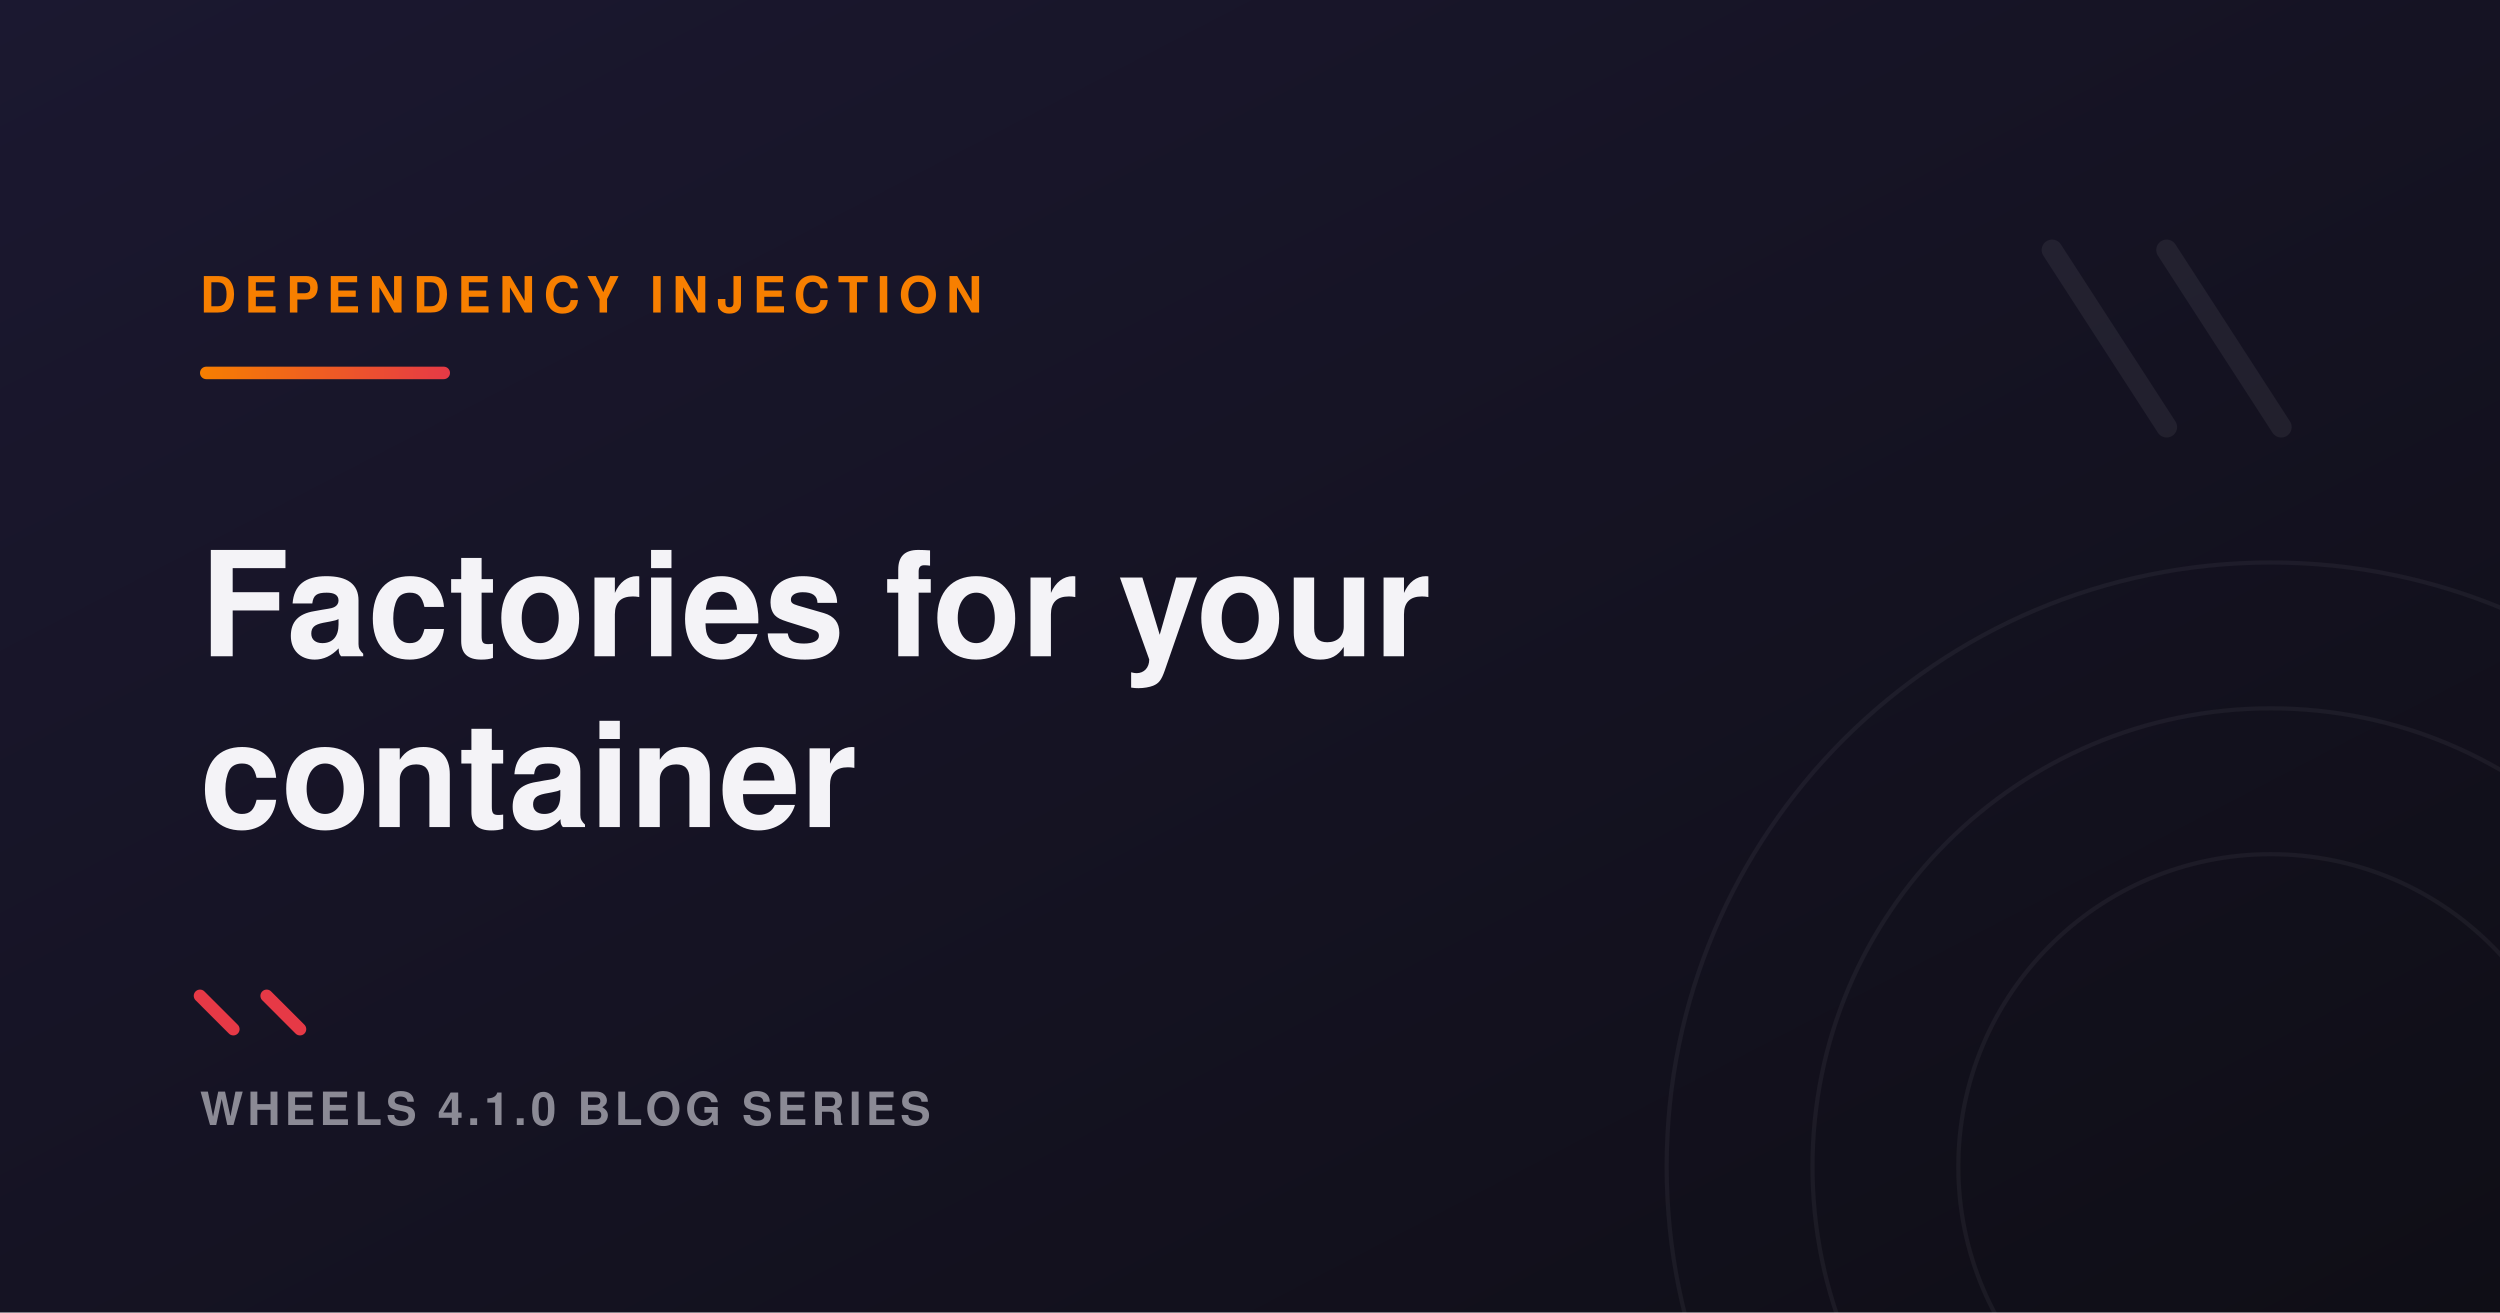
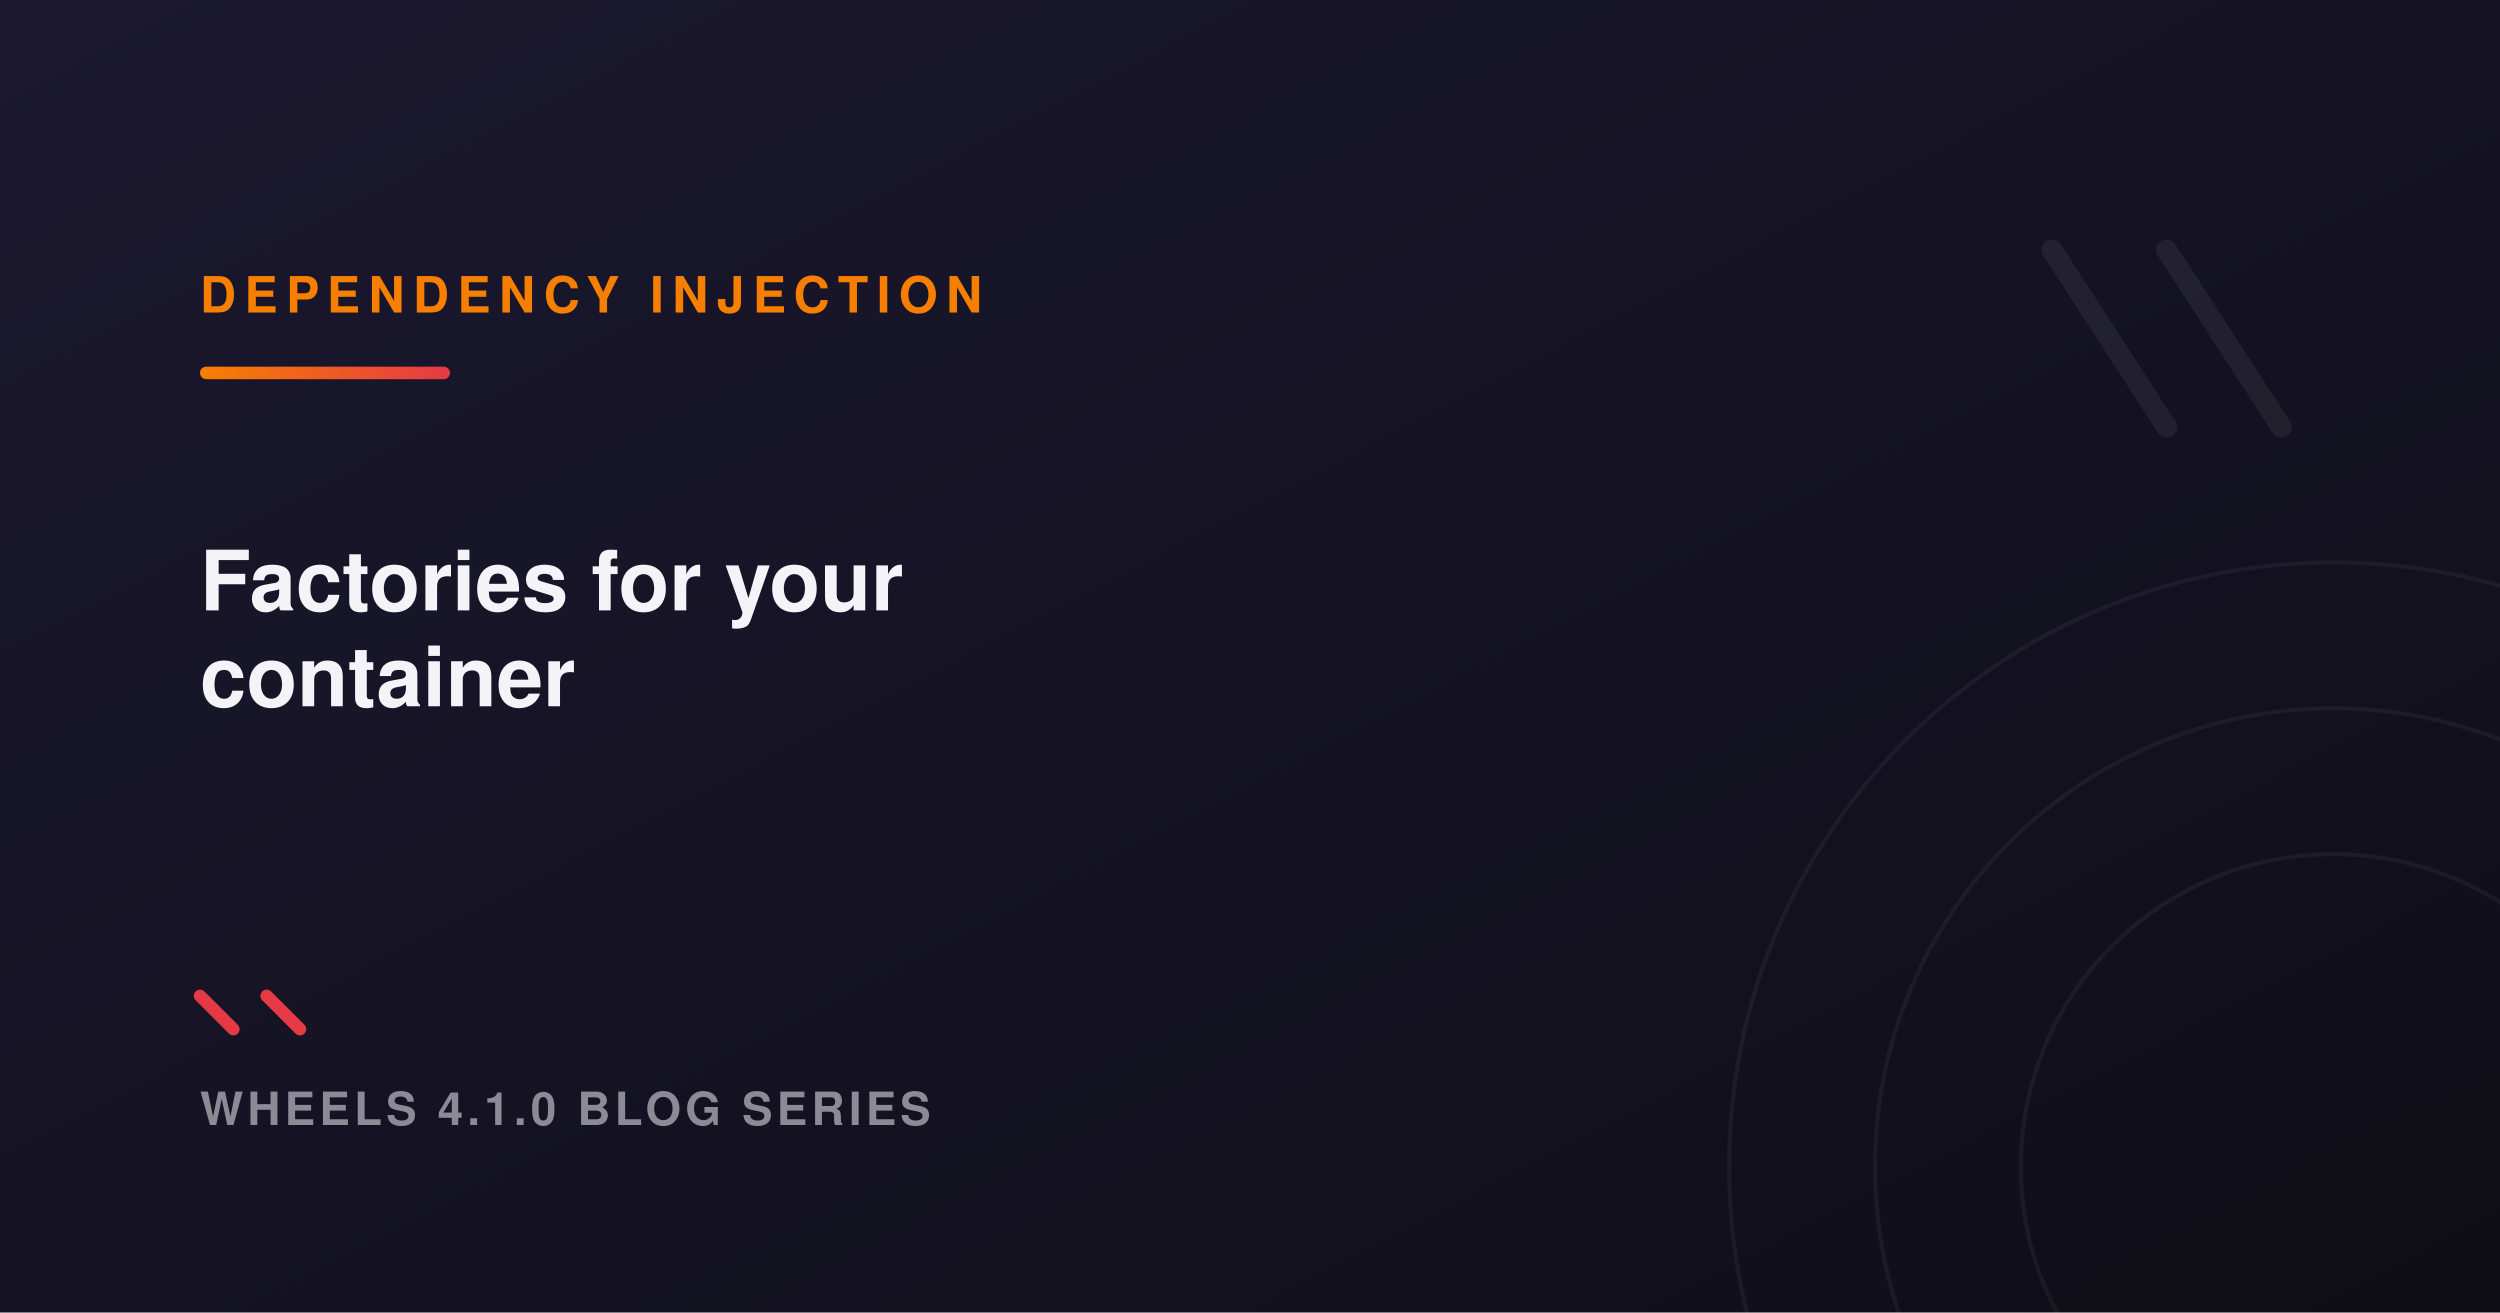
<svg xmlns="http://www.w3.org/2000/svg" viewBox="0 0 1200 630" width="1200" height="630">
  <defs>
    <linearGradient id="bg" x1="0" y1="0" x2="1" y2="1">
      <stop offset="0" stop-color="#1b1830" />
      <stop offset="1" stop-color="#0f0e16" />
    </linearGradient>
    <linearGradient id="accent" x1="0" y1="0" x2="1" y2="0">
      <stop offset="0" stop-color="#f77f00" />
      <stop offset="1" stop-color="#e63946" />
    </linearGradient>
  </defs>
  <rect width="1200" height="630" fill="url(#bg)" />
  <g fill="none" stroke="#ffffff" stroke-opacity="0.05">
-     <circle cx="1090" cy="560" r="150" stroke-width="2" />
-     <circle cx="1090" cy="560" r="220" stroke-width="2" />
-     <circle cx="1090" cy="560" r="290" stroke-width="2" />
+     <circle cx="1120" cy="560" r="150" stroke-width="2" />
+     <circle cx="1120" cy="560" r="220" stroke-width="2" />
+     <circle cx="1120" cy="560" r="290" stroke-width="2" />
  </g>
  <g stroke="#ffffff" stroke-opacity="0.06" stroke-width="10" stroke-linecap="round">
    <line x1="985" y1="120" x2="1040" y2="205" />
    <line x1="1040" y1="120" x2="1095" y2="205" />
  </g>
  <rect x="96" y="176" width="120" height="6" rx="3" fill="url(#accent)" />
  <text x="96" y="150" font-family="Segoe UI, Helvetica, Arial, sans-serif" font-size="24" font-weight="700" letter-spacing="4" fill="#f77f00">DEPENDENCY INJECTION</text>
-   <text x="96" y="315.0" font-family="Segoe UI, Helvetica, Arial, sans-serif" font-size="70" font-weight="800" fill="#f4f3f7">Factories for your</text>
-   <text x="96" y="397.0" font-family="Segoe UI, Helvetica, Arial, sans-serif" font-size="70" font-weight="800" fill="#f4f3f7">container</text>
+   <text x="96" y="293" font-family="Segoe UI, Helvetica, Arial, sans-serif" font-size="40" font-weight="800" fill="#f4f3f7">Factories for your</text>
+   <text x="96" y="339" font-family="Segoe UI, Helvetica, Arial, sans-serif" font-size="40" font-weight="800" fill="#f4f3f7">container</text>
  <text x="96" y="540" font-family="Segoe UI, Helvetica, Arial, sans-serif" font-size="22" font-weight="600" letter-spacing="2" fill="#8b8a95">WHEELS 4.1.0 BLOG SERIES</text>
  <g stroke="#e63946" stroke-width="6" stroke-linecap="round">
    <line x1="96" y1="478" x2="112" y2="494" />
    <line x1="128" y1="478" x2="144" y2="494" />
  </g>
</svg>
